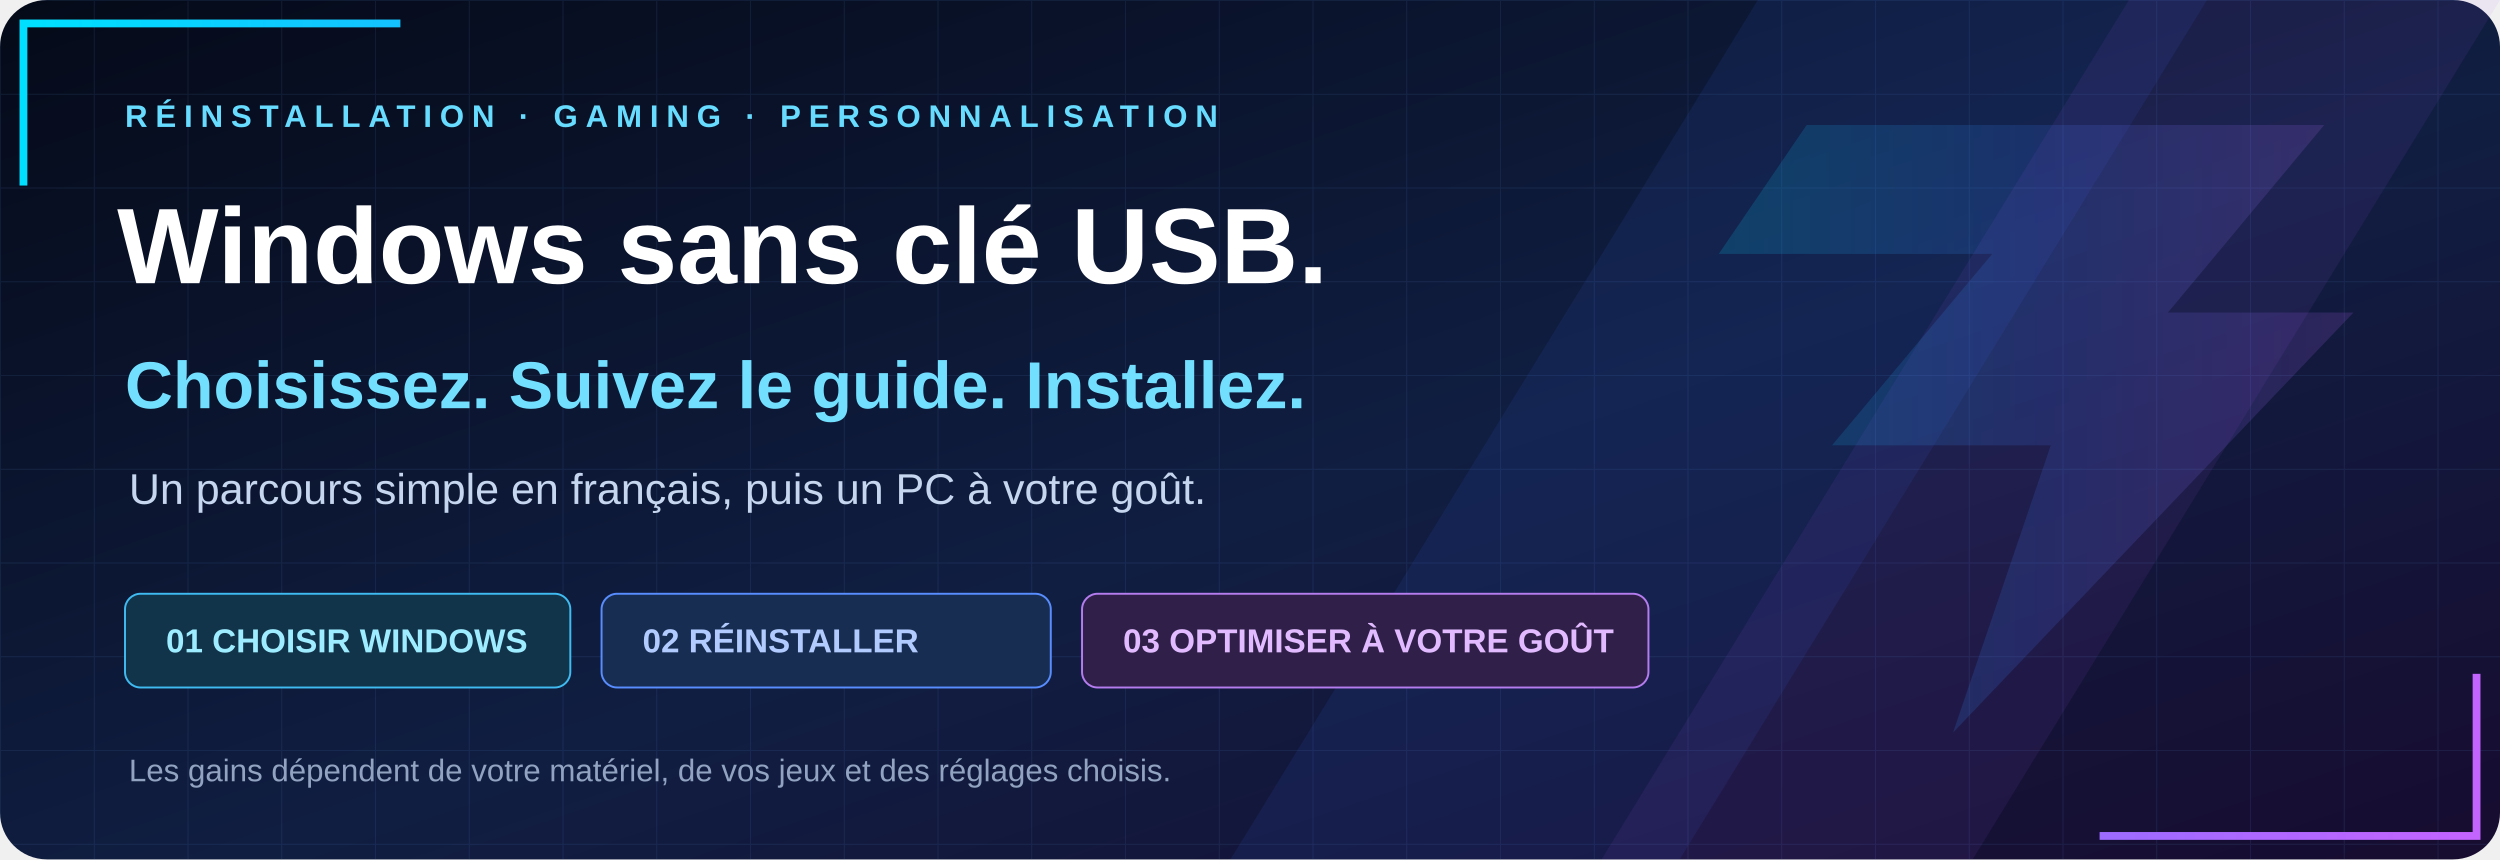
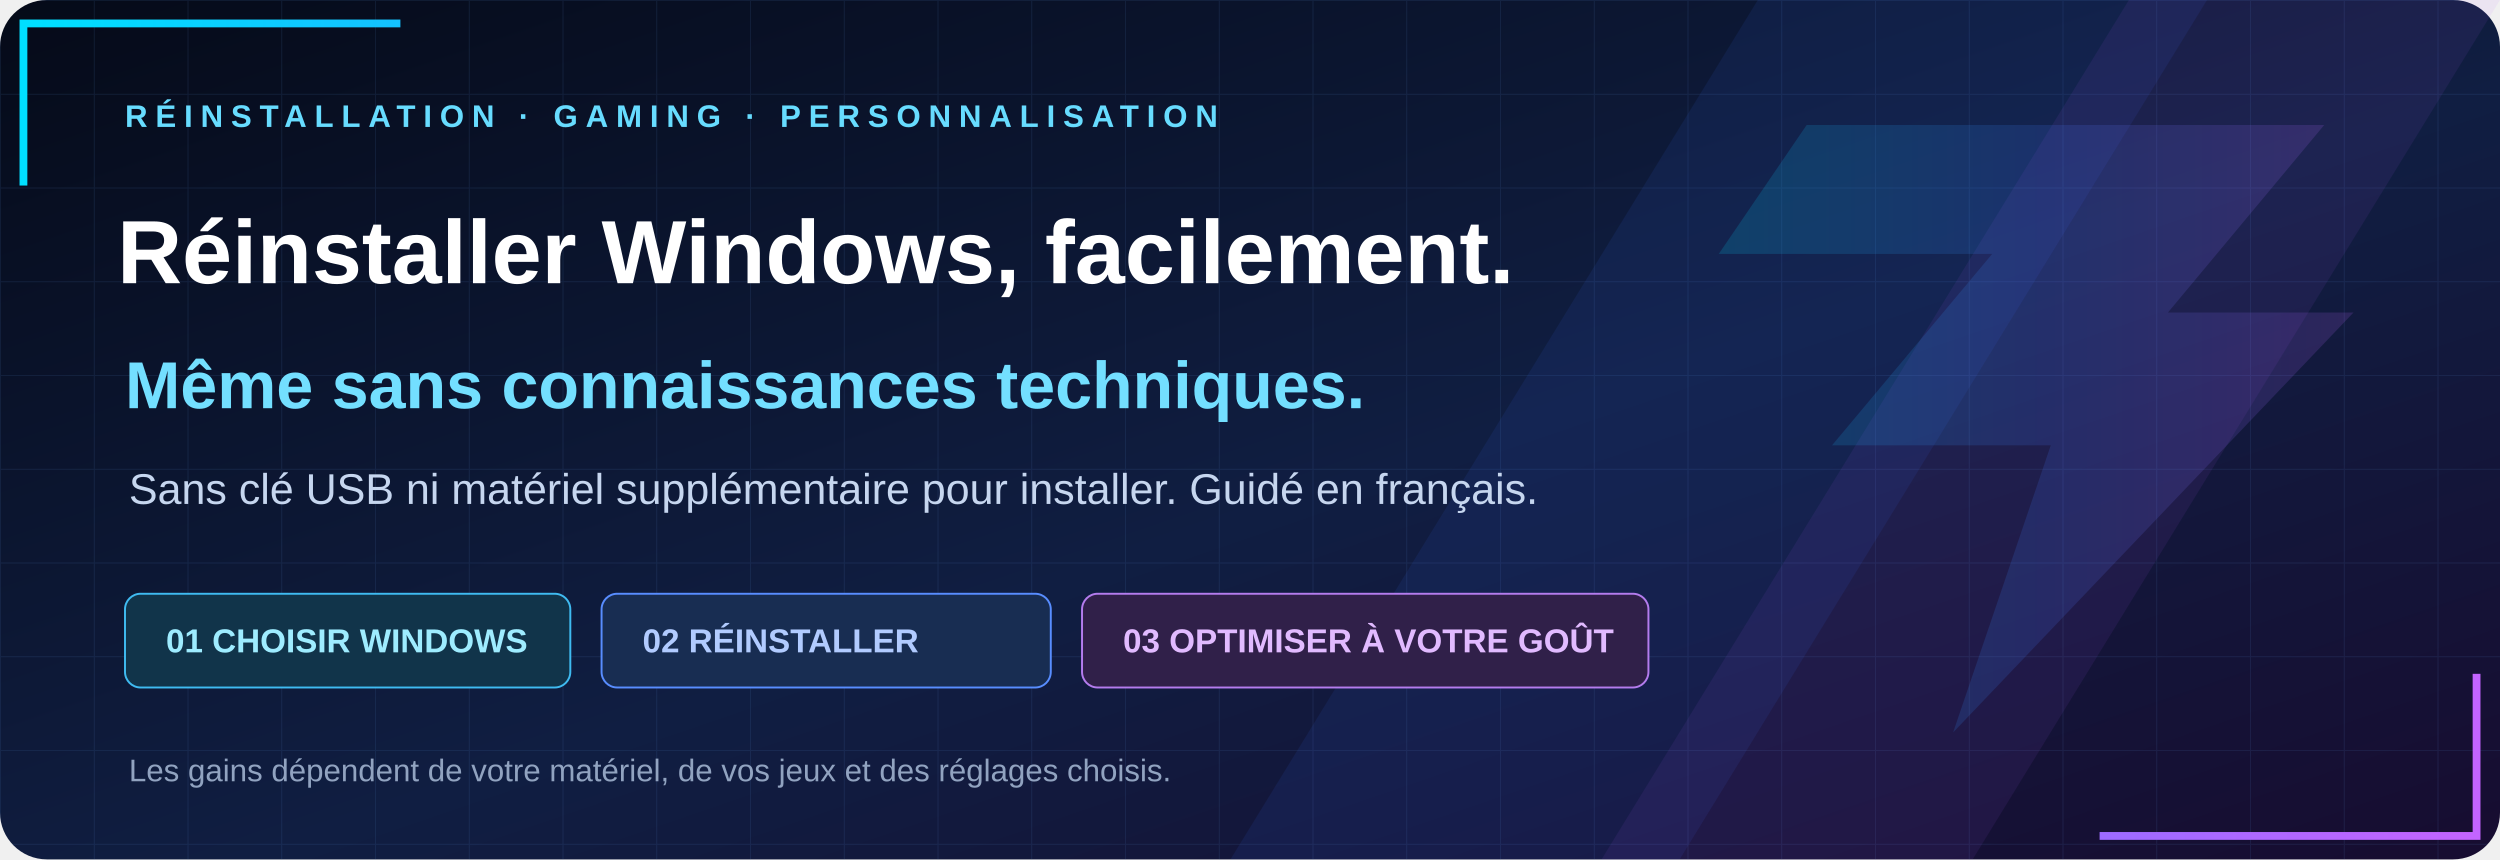
- <svg xmlns="http://www.w3.org/2000/svg" width="1280" height="440" viewBox="0 0 1280 440" role="img" aria-label="Windows sans clé USB. Libérez le potentiel de votre PC pour le gaming.">
+ <svg xmlns="http://www.w3.org/2000/svg" width="1280" height="440" viewBox="0 0 1280 440" role="img" aria-label="Réinstaller Windows, facilement. Libérez le potentiel de votre PC pour le gaming.">
  <defs>
    <linearGradient id="bg" x2="1" y2="1">
      <stop stop-color="#050a18" />
      <stop offset=".55" stop-color="#101e42" />
      <stop offset="1" stop-color="#170c30" />
    </linearGradient>
    <linearGradient id="neon">
      <stop stop-color="#00dfff" />
      <stop offset=".5" stop-color="#427cff" />
      <stop offset="1" stop-color="#c364ff" />
    </linearGradient>
    <pattern id="grid" width="48" height="48" patternUnits="userSpaceOnUse">
      <path d="M48 0H0V48" fill="none" stroke="#5589d2" stroke-opacity=".12" />
    </pattern>
  </defs>
  <rect width="1280" height="440" rx="24" fill="url(#bg)" />
  <rect width="1280" height="440" rx="24" fill="url(#grid)" />
  <path d="M900 0H1130L860 440H630Z" fill="#346cff" opacity=".09" />
  <path d="M1090 0H1280L1010 440H820Z" fill="#b254ff" opacity=".08" />
  <path d="M12 95V12H205M1075 428H1268V345" fill="none" stroke="url(#neon)" stroke-width="4" />
  <path d="M925 64H1190L1110 160H1205L1000 375L1050 228H938L1020 130H880Z" fill="url(#neon)" opacity=".16" />
  <g font-family="Segoe UI,Arial,sans-serif">
    <text x="64" y="65" font-size="16" font-weight="700" letter-spacing="4" fill="#67dcff">RÉINSTALLATION · GAMING · PERSONNALISATION</text>
-     <text x="60" y="145" font-size="55" font-weight="800" fill="white">Windows sans clé USB.</text>
-     <text x="64" y="209" font-size="34" font-weight="700" fill="#73dfff">Choisissez. Suivez le guide. Installez.</text>
-     <text x="66" y="258" font-size="22" fill="#c6d6ef">Un parcours simple en français, puis un PC à votre goût.</text>
+     <text x="60" y="145" font-size="46" font-weight="800" fill="white">Réinstaller Windows, facilement.</text>
+     <text x="64" y="209" font-size="34" font-weight="700" fill="#73dfff">Même sans connaissances techniques.</text>
+     <text x="66" y="258" font-size="22" fill="#c6d6ef">Sans clé USB ni matériel supplémentaire pour installer. Guidé en français.</text>
    <g font-size="17" font-weight="700">
      <rect x="64" y="304" width="228" height="48" rx="8" fill="#11344a" stroke="#3fbbf1" />
      <text x="85" y="334" fill="#9eecff">01  CHOISIR WINDOWS</text>
      <rect x="308" y="304" width="230" height="48" rx="8" fill="#182d52" stroke="#588dff" />
      <text x="329" y="334" fill="#b1cbff">02  RÉINSTALLER</text>
      <rect x="554" y="304" width="290" height="48" rx="8" fill="#302049" stroke="#b47cee" />
      <text x="575" y="334" fill="#e1baff">03  OPTIMISER À VOTRE GOÛT</text>
    </g>
    <text x="66" y="400" font-size="16" fill="#91a3c0">Les gains dépendent de votre matériel, de vos jeux et des réglages choisis.</text>
  </g>
</svg>
